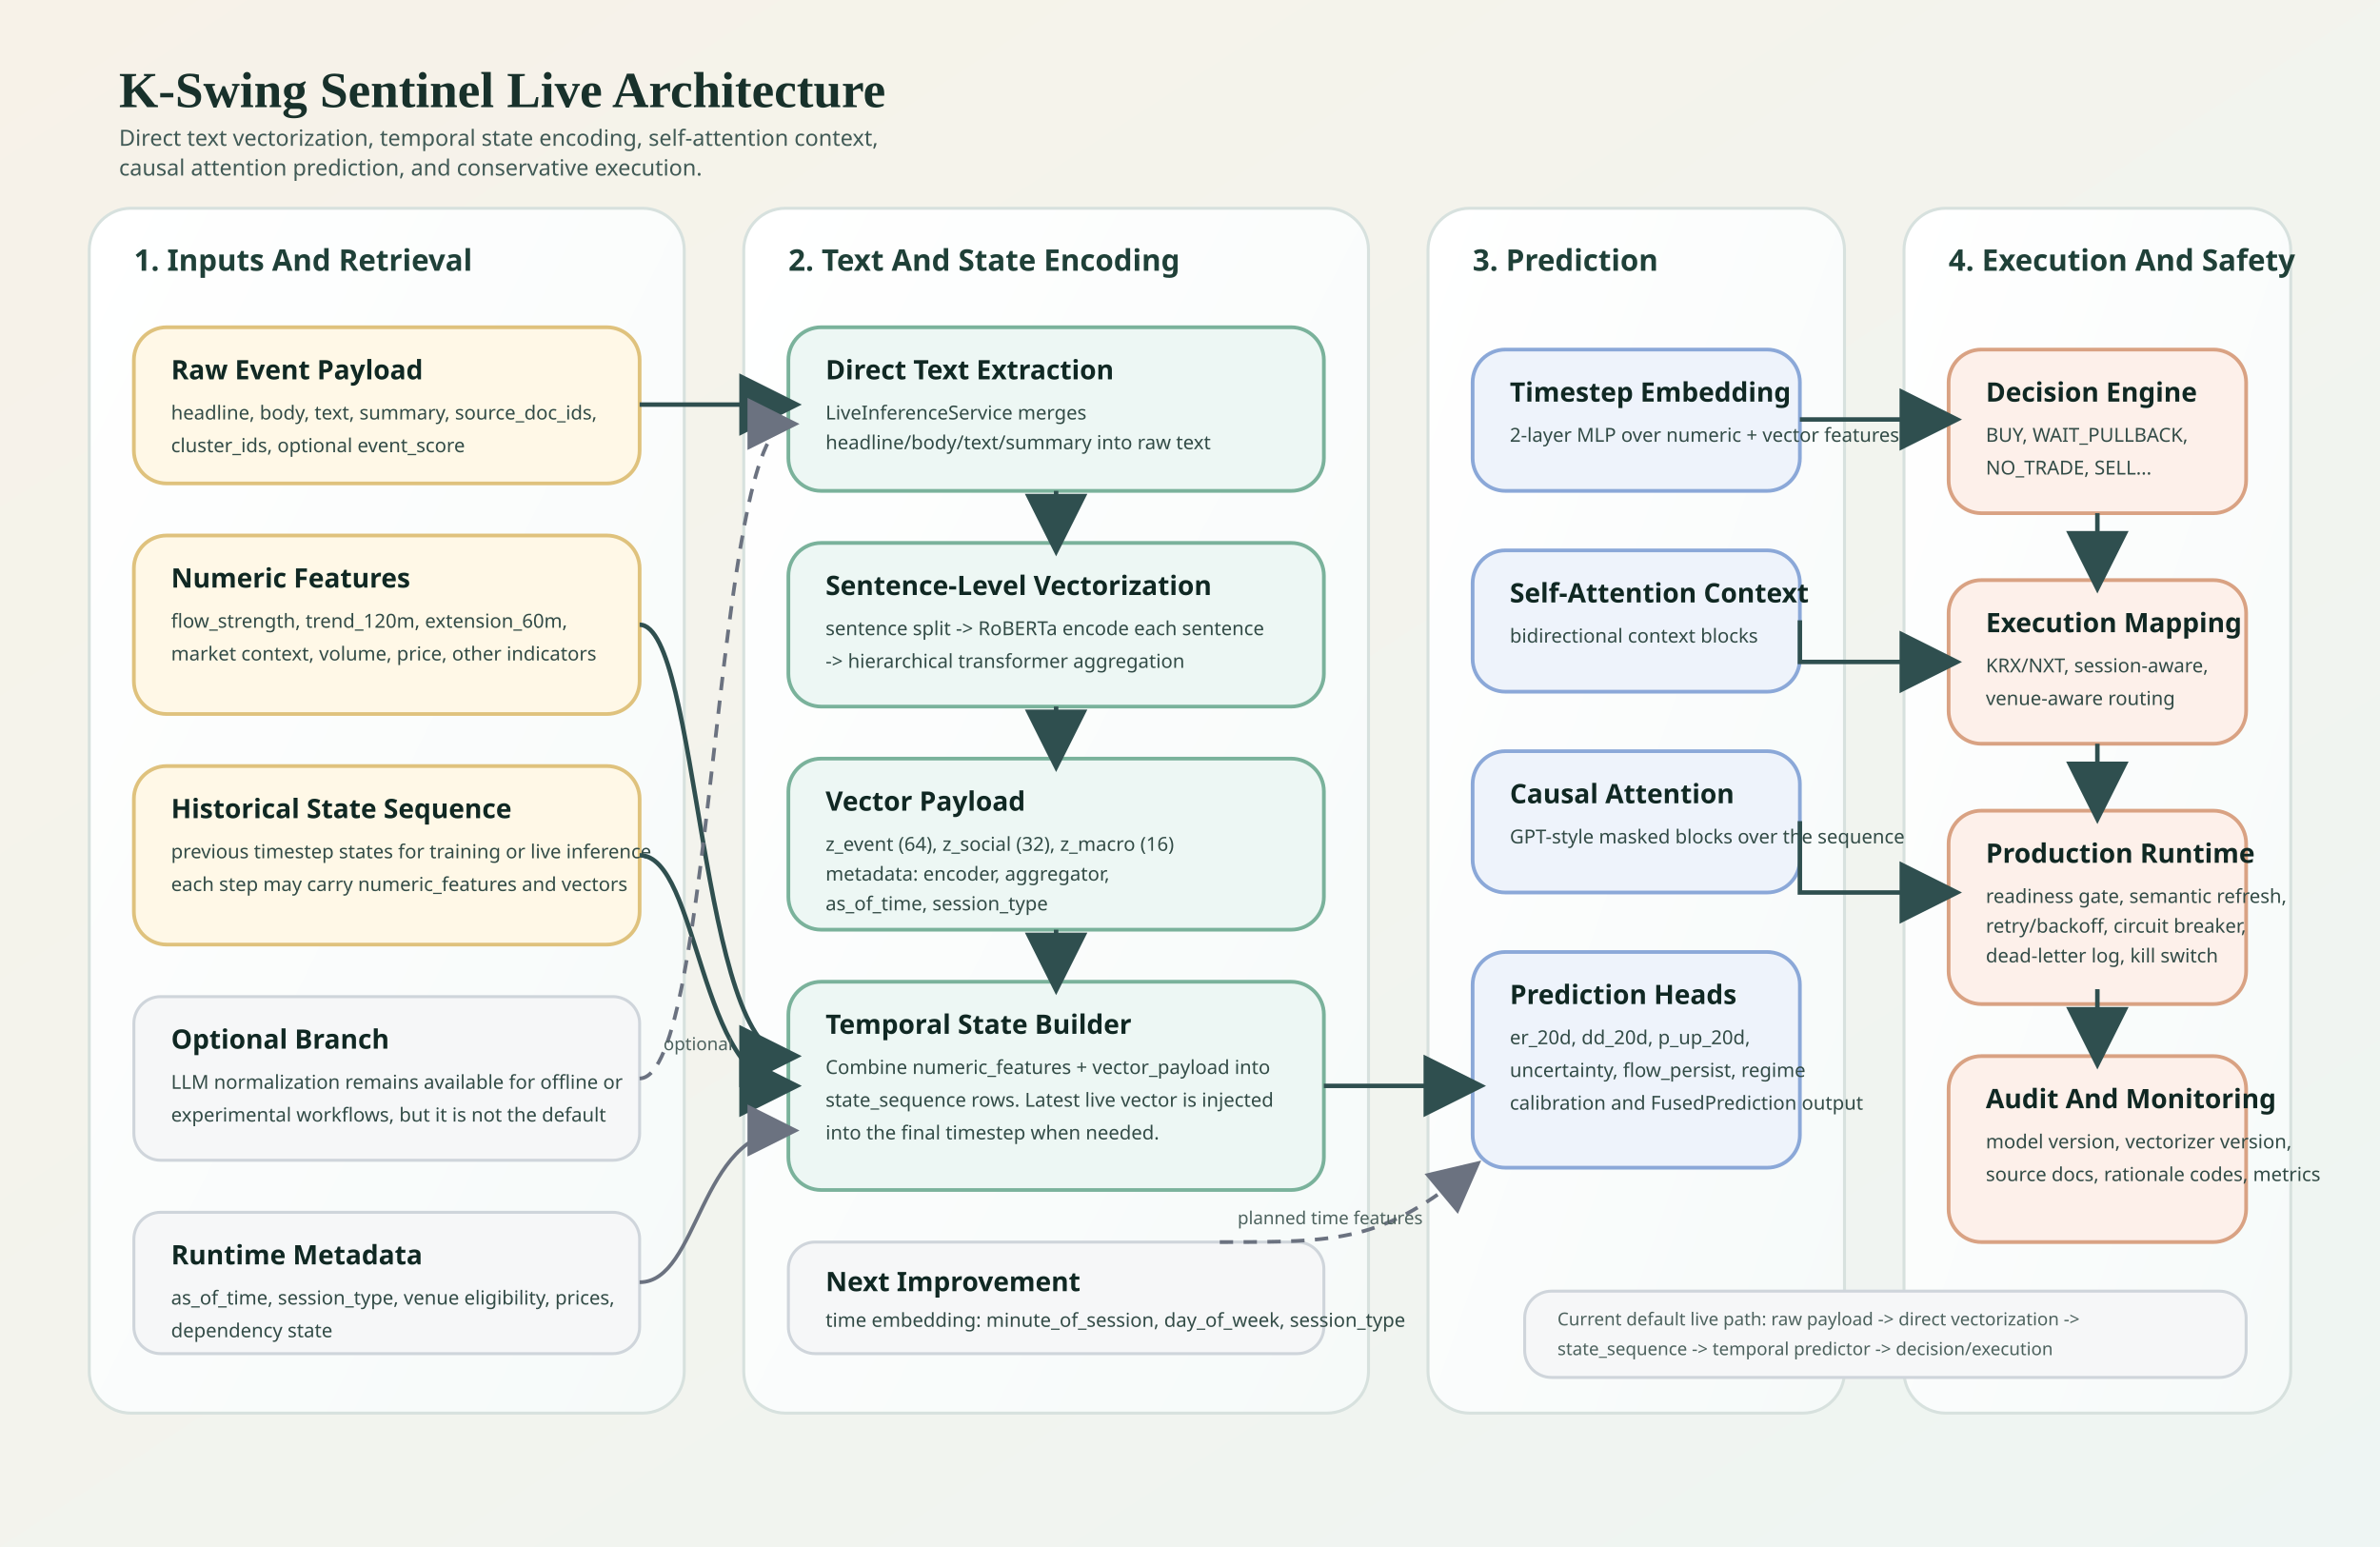
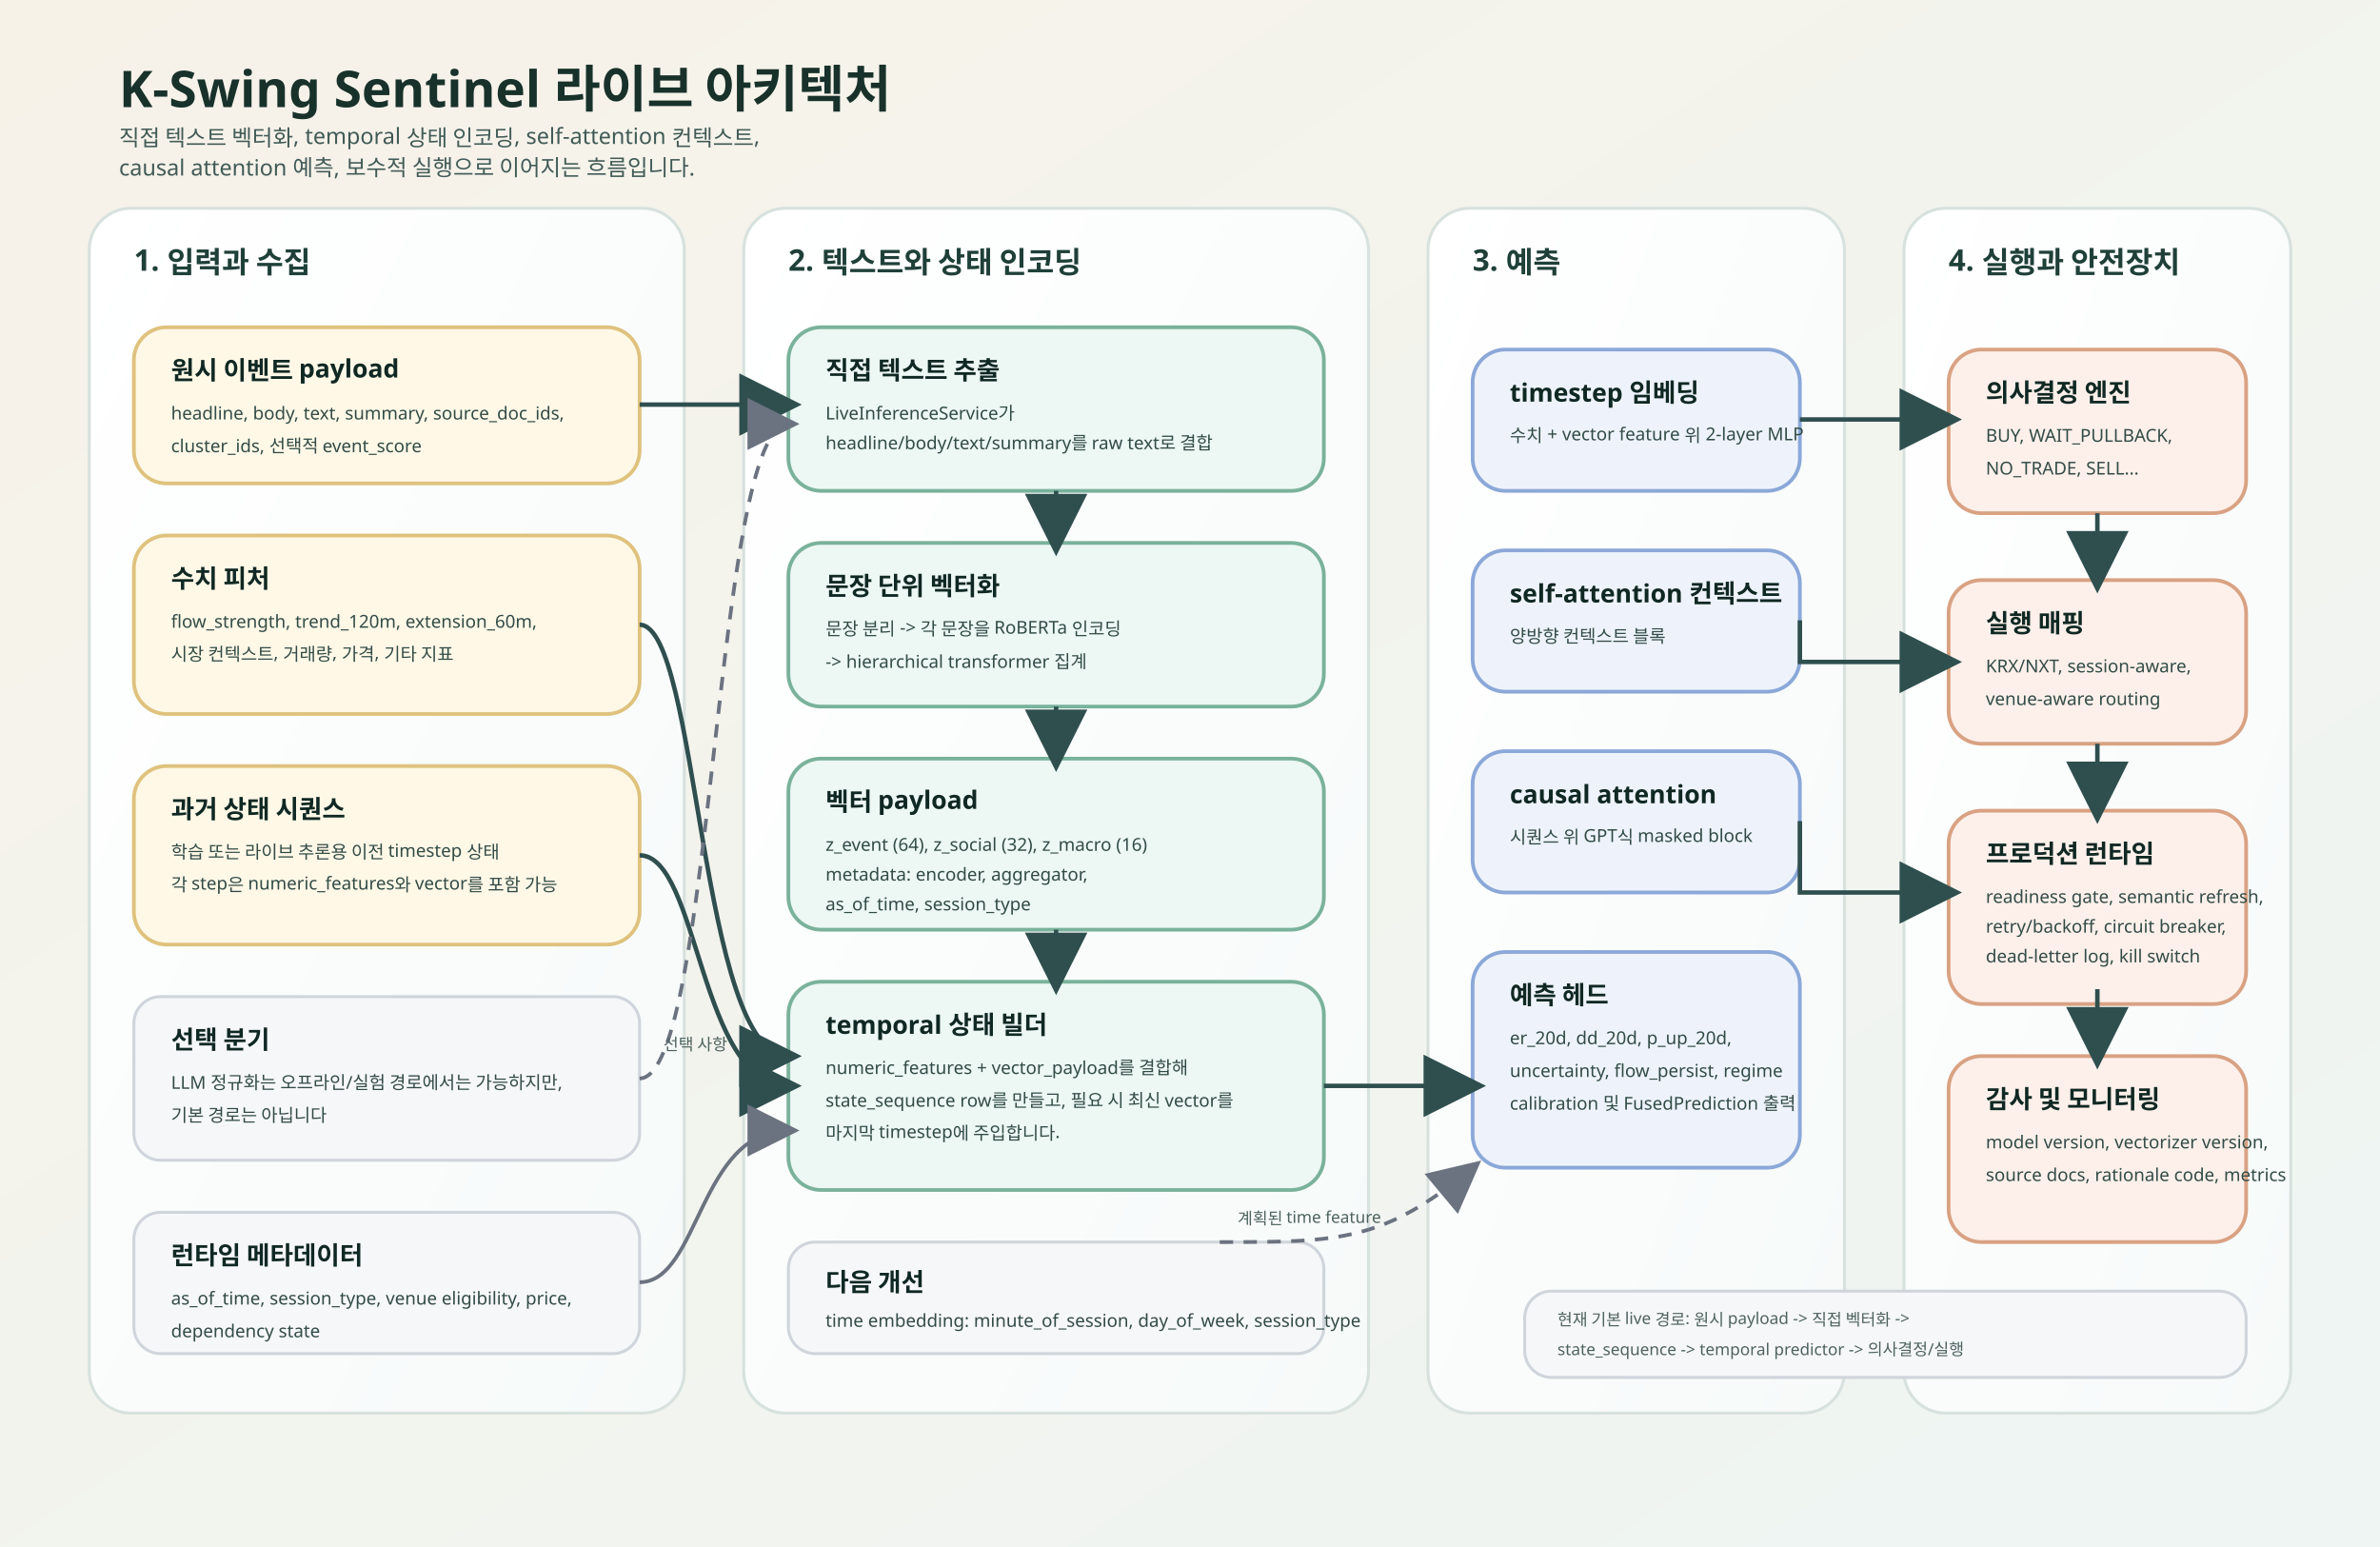
<svg xmlns="http://www.w3.org/2000/svg" width="1600" height="1040" viewBox="0 0 1600 1040" role="img" aria-labelledby="title desc">
  <defs>
    <linearGradient id="bg" x1="0%" y1="0%" x2="100%" y2="100%">
      <stop offset="0%" stop-color="#f7f2e8" />
      <stop offset="100%" stop-color="#eef5f3" />
    </linearGradient>
    <linearGradient id="panel" x1="0%" y1="0%" x2="100%" y2="100%">
      <stop offset="0%" stop-color="#ffffff" />
      <stop offset="100%" stop-color="#f6faf9" />
    </linearGradient>
    <marker id="arrow" markerWidth="14" markerHeight="14" refX="11" refY="7" orient="auto">
      <path d="M0,0 L14,7 L0,14 z" fill="#2f4f4f" />
    </marker>
    <marker id="arrowSoft" markerWidth="14" markerHeight="14" refX="11" refY="7" orient="auto">
      <path d="M0,0 L14,7 L0,14 z" fill="#6b7280" />
    </marker>
    <style>
-       .title { font: 700 34px Georgia, "Times New Roman", serif; fill: #18312b; }
-       .subtitle { font: 400 15px "Trebuchet MS", Verdana, sans-serif; fill: #415a56; }
-       .section { font: 700 20px "Trebuchet MS", Verdana, sans-serif; fill: #1f4038; }
-       .box-title { font: 700 18px "Trebuchet MS", Verdana, sans-serif; fill: #102823; }
-       .box-body { font: 400 13px "Trebuchet MS", Verdana, sans-serif; fill: #324b46; }
-       .small { font: 400 12px "Trebuchet MS", Verdana, sans-serif; fill: #4d625e; }
+       .title { font: 700 34px "Malgun Gothic", "Apple SD Gothic Neo", "Noto Sans KR", sans-serif; fill: #18312b; }
+       .subtitle { font: 400 15px "Malgun Gothic", "Apple SD Gothic Neo", "Noto Sans KR", sans-serif; fill: #415a56; }
+       .section { font: 700 20px "Malgun Gothic", "Apple SD Gothic Neo", "Noto Sans KR", sans-serif; fill: #1f4038; }
+       .box-title { font: 700 17px "Malgun Gothic", "Apple SD Gothic Neo", "Noto Sans KR", sans-serif; fill: #102823; }
+       .box-body { font: 400 12px "Malgun Gothic", "Apple SD Gothic Neo", "Noto Sans KR", sans-serif; fill: #324b46; }
+       .small { font: 400 11px "Malgun Gothic", "Apple SD Gothic Neo", "Noto Sans KR", sans-serif; fill: #4d625e; }
      .edge { stroke: #2f4f4f; stroke-width: 3; fill: none; marker-end: url(#arrow); }
      .edge-soft { stroke: #6b7280; stroke-width: 2.5; fill: none; marker-end: url(#arrowSoft); }
      .edge-dash { stroke: #6b7280; stroke-width: 2.5; fill: none; stroke-dasharray: 9 7; marker-end: url(#arrowSoft); }
      .panel { fill: url(#panel); stroke: #d7e1de; stroke-width: 2; rx: 28; }
      .input { fill: #fff8e7; stroke: #dfc27d; stroke-width: 2.5; rx: 22; }
      .process { fill: #edf7f4; stroke: #7ab29b; stroke-width: 2.5; rx: 22; }
      .predict { fill: #eef3fb; stroke: #8ba8d8; stroke-width: 2.5; rx: 22; }
      .decision { fill: #fdf0ea; stroke: #d9a283; stroke-width: 2.5; rx: 22; }
      .note { fill: #f6f7f8; stroke: #cfd5db; stroke-width: 2; rx: 18; }
    </style>
  </defs>
  <rect x="0" y="0" width="1600" height="1040" fill="url(#bg)" />
-   <text x="80" y="72" class="title">K-Swing Sentinel Live Architecture</text>
-   <text x="80" y="98" class="subtitle">Direct text vectorization, temporal state encoding, self-attention context,</text>
-   <text x="80" y="118" class="subtitle">causal attention prediction, and conservative execution.</text>
+   <text x="80" y="72" class="title">K-Swing Sentinel 라이브 아키텍처</text>
+   <text x="80" y="98" class="subtitle">직접 텍스트 벡터화, temporal 상태 인코딩, self-attention 컨텍스트,</text>
+   <text x="80" y="118" class="subtitle">causal attention 예측, 보수적 실행으로 이어지는 흐름입니다.</text>
  <rect x="60" y="140" width="400" height="810" class="panel" />
  <rect x="500" y="140" width="420" height="810" class="panel" />
  <rect x="960" y="140" width="280" height="810" class="panel" />
  <rect x="1280" y="140" width="260" height="810" class="panel" />
-   <text x="90" y="182" class="section">1. Inputs And Retrieval</text>
-   <text x="530" y="182" class="section">2. Text And State Encoding</text>
-   <text x="990" y="182" class="section">3. Prediction</text>
-   <text x="1310" y="182" class="section">4. Execution And Safety</text>
+   <text x="90" y="182" class="section">1. 입력과 수집</text>
+   <text x="530" y="182" class="section">2. 텍스트와 상태 인코딩</text>
+   <text x="990" y="182" class="section">3. 예측</text>
+   <text x="1310" y="182" class="section">4. 실행과 안전장치</text>
  <rect x="90" y="220" width="340" height="105" class="input" />
-   <text x="115" y="255" class="box-title">Raw Event Payload</text>
+   <text x="115" y="255" class="box-title">원시 이벤트 payload</text>
  <text x="115" y="282" class="box-body">headline, body, text, summary, source_doc_ids,</text>
-   <text x="115" y="304" class="box-body">cluster_ids, optional event_score</text>
+   <text x="115" y="304" class="box-body">cluster_ids, 선택적 event_score</text>
  <rect x="90" y="360" width="340" height="120" class="input" />
-   <text x="115" y="395" class="box-title">Numeric Features</text>
+   <text x="115" y="395" class="box-title">수치 피처</text>
  <text x="115" y="422" class="box-body">flow_strength, trend_120m, extension_60m,</text>
-   <text x="115" y="444" class="box-body">market context, volume, price, other indicators</text>
+   <text x="115" y="444" class="box-body">시장 컨텍스트, 거래량, 가격, 기타 지표</text>
  <rect x="90" y="515" width="340" height="120" class="input" />
-   <text x="115" y="550" class="box-title">Historical State Sequence</text>
-   <text x="115" y="577" class="box-body">previous timestep states for training or live inference</text>
-   <text x="115" y="599" class="box-body">each step may carry numeric_features and vectors</text>
+   <text x="115" y="550" class="box-title">과거 상태 시퀀스</text>
+   <text x="115" y="577" class="box-body">학습 또는 라이브 추론용 이전 timestep 상태</text>
+   <text x="115" y="599" class="box-body">각 step은 numeric_features와 vector를 포함 가능</text>
  <rect x="90" y="670" width="340" height="110" class="note" />
-   <text x="115" y="705" class="box-title">Optional Branch</text>
-   <text x="115" y="732" class="box-body">LLM normalization remains available for offline or</text>
-   <text x="115" y="754" class="box-body">experimental workflows, but it is not the default</text>
+   <text x="115" y="705" class="box-title">선택 분기</text>
+   <text x="115" y="732" class="box-body">LLM 정규화는 오프라인/실험 경로에서는 가능하지만,</text>
+   <text x="115" y="754" class="box-body">기본 경로는 아닙니다</text>
  <rect x="90" y="815" width="340" height="95" class="note" />
-   <text x="115" y="850" class="box-title">Runtime Metadata</text>
-   <text x="115" y="877" class="box-body">as_of_time, session_type, venue eligibility, prices,</text>
+   <text x="115" y="850" class="box-title">런타임 메타데이터</text>
+   <text x="115" y="877" class="box-body">as_of_time, session_type, venue eligibility, price,</text>
  <text x="115" y="899" class="box-body">dependency state</text>
  <rect x="530" y="220" width="360" height="110" class="process" />
-   <text x="555" y="255" class="box-title">Direct Text Extraction</text>
-   <text x="555" y="282" class="box-body">LiveInferenceService merges</text>
-   <text x="555" y="302" class="box-body">headline/body/text/summary into raw text</text>
+   <text x="555" y="255" class="box-title">직접 텍스트 추출</text>
+   <text x="555" y="282" class="box-body">LiveInferenceService가</text>
+   <text x="555" y="302" class="box-body">headline/body/text/summary를 raw text로 결합</text>
  <rect x="530" y="365" width="360" height="110" class="process" />
-   <text x="555" y="400" class="box-title">Sentence-Level Vectorization</text>
-   <text x="555" y="427" class="box-body">sentence split -&gt; RoBERTa encode each sentence</text>
-   <text x="555" y="449" class="box-body">-&gt; hierarchical transformer aggregation</text>
+   <text x="555" y="400" class="box-title">문장 단위 벡터화</text>
+   <text x="555" y="427" class="box-body">문장 분리 -&gt; 각 문장을 RoBERTa 인코딩</text>
+   <text x="555" y="449" class="box-body">-&gt; hierarchical transformer 집계</text>
  <rect x="530" y="510" width="360" height="115" class="process" />
-   <text x="555" y="545" class="box-title">Vector Payload</text>
+   <text x="555" y="545" class="box-title">벡터 payload</text>
  <text x="555" y="572" class="box-body">z_event (64), z_social (32), z_macro (16)</text>
  <text x="555" y="592" class="box-body">metadata: encoder, aggregator,</text>
  <text x="555" y="612" class="box-body">as_of_time, session_type</text>
  <rect x="530" y="660" width="360" height="140" class="process" />
-   <text x="555" y="695" class="box-title">Temporal State Builder</text>
-   <text x="555" y="722" class="box-body">Combine numeric_features + vector_payload into</text>
-   <text x="555" y="744" class="box-body">state_sequence rows. Latest live vector is injected</text>
-   <text x="555" y="766" class="box-body">into the final timestep when needed.</text>
+   <text x="555" y="695" class="box-title">temporal 상태 빌더</text>
+   <text x="555" y="722" class="box-body">numeric_features + vector_payload를 결합해</text>
+   <text x="555" y="744" class="box-body">state_sequence row를 만들고, 필요 시 최신 vector를</text>
+   <text x="555" y="766" class="box-body">마지막 timestep에 주입합니다.</text>
  <rect x="530" y="835" width="360" height="75" class="note" />
-   <text x="555" y="868" class="box-title">Next Improvement</text>
+   <text x="555" y="868" class="box-title">다음 개선</text>
  <text x="555" y="892" class="box-body">time embedding: minute_of_session, day_of_week, session_type</text>
  <rect x="990" y="235" width="220" height="95" class="predict" />
-   <text x="1015" y="270" class="box-title">Timestep Embedding</text>
-   <text x="1015" y="297" class="box-body">2-layer MLP over numeric + vector features</text>
+   <text x="1015" y="270" class="box-title">timestep 임베딩</text>
+   <text x="1015" y="297" class="box-body">수치 + vector feature 위 2-layer MLP</text>
  <rect x="990" y="370" width="220" height="95" class="predict" />
-   <text x="1015" y="405" class="box-title">Self-Attention Context</text>
-   <text x="1015" y="432" class="box-body">bidirectional context blocks</text>
+   <text x="1015" y="405" class="box-title">self-attention 컨텍스트</text>
+   <text x="1015" y="432" class="box-body">양방향 컨텍스트 블록</text>
  <rect x="990" y="505" width="220" height="95" class="predict" />
-   <text x="1015" y="540" class="box-title">Causal Attention</text>
-   <text x="1015" y="567" class="box-body">GPT-style masked blocks over the sequence</text>
+   <text x="1015" y="540" class="box-title">causal attention</text>
+   <text x="1015" y="567" class="box-body">시퀀스 위 GPT식 masked block</text>
  <rect x="990" y="640" width="220" height="145" class="predict" />
-   <text x="1015" y="675" class="box-title">Prediction Heads</text>
+   <text x="1015" y="675" class="box-title">예측 헤드</text>
  <text x="1015" y="702" class="box-body">er_20d, dd_20d, p_up_20d,</text>
  <text x="1015" y="724" class="box-body">uncertainty, flow_persist, regime</text>
-   <text x="1015" y="746" class="box-body">calibration and FusedPrediction output</text>
+   <text x="1015" y="746" class="box-body">calibration 및 FusedPrediction 출력</text>
  <rect x="1310" y="235" width="200" height="110" class="decision" />
-   <text x="1335" y="270" class="box-title">Decision Engine</text>
+   <text x="1335" y="270" class="box-title">의사결정 엔진</text>
  <text x="1335" y="297" class="box-body">BUY, WAIT_PULLBACK,</text>
  <text x="1335" y="319" class="box-body">NO_TRADE, SELL...</text>
  <rect x="1310" y="390" width="200" height="110" class="decision" />
-   <text x="1335" y="425" class="box-title">Execution Mapping</text>
+   <text x="1335" y="425" class="box-title">실행 매핑</text>
  <text x="1335" y="452" class="box-body">KRX/NXT, session-aware,</text>
  <text x="1335" y="474" class="box-body">venue-aware routing</text>
  <rect x="1310" y="545" width="200" height="130" class="decision" />
-   <text x="1335" y="580" class="box-title">Production Runtime</text>
+   <text x="1335" y="580" class="box-title">프로덕션 런타임</text>
  <text x="1335" y="607" class="box-body">readiness gate, semantic refresh,</text>
  <text x="1335" y="627" class="box-body">retry/backoff, circuit breaker,</text>
  <text x="1335" y="647" class="box-body">dead-letter log, kill switch</text>
  <rect x="1310" y="710" width="200" height="125" class="decision" />
-   <text x="1335" y="745" class="box-title">Audit And Monitoring</text>
+   <text x="1335" y="745" class="box-title">감사 및 모니터링</text>
  <text x="1335" y="772" class="box-body">model version, vectorizer version,</text>
-   <text x="1335" y="794" class="box-body">source docs, rationale codes, metrics</text>
+   <text x="1335" y="794" class="box-body">source docs, rationale code, metrics</text>
  <path d="M430 272 L530 272" class="edge" />
  <path d="M710 330 L710 365" class="edge" />
  <path d="M710 475 L710 510" class="edge" />
  <path d="M710 625 L710 660" class="edge" />
  <path d="M890 730 L990 730" class="edge" />
  <path d="M430 420 C470 420, 470 710, 530 710" class="edge" />
  <path d="M430 575 C470 575, 470 730, 530 730" class="edge" />
  <path d="M430 862 C470 862, 470 760, 530 760" class="edge-soft" />
  <path d="M1210 282 L1310 282" class="edge" />
  <path d="M1210 417 L1210 445 L1310 445" class="edge" />
  <path d="M1210 552 L1210 600 L1310 600" class="edge" />
  <path d="M1410 345 L1410 390" class="edge" />
  <path d="M1410 500 L1410 545" class="edge" />
  <path d="M1410 665 L1410 710" class="edge" />
  <path d="M430 725 C480 725, 480 285, 530 285" class="edge-dash" />
-   <text x="446" y="706" class="small">optional</text>
+   <text x="446" y="706" class="small">선택 사항</text>
  <path d="M820 835 C900 835, 930 835, 990 785" class="edge-dash" />
-   <text x="832" y="823" class="small">planned time features</text>
+   <text x="832" y="823" class="small">계획된 time feature</text>
  <rect x="1025" y="868" width="485" height="58" class="note" />
-   <text x="1047" y="891" class="small">Current default live path: raw payload -&gt; direct vectorization -&gt;</text>
-   <text x="1047" y="911" class="small">state_sequence -&gt; temporal predictor -&gt; decision/execution</text>
+   <text x="1047" y="891" class="small">현재 기본 live 경로: 원시 payload -&gt; 직접 벡터화 -&gt;</text>
+   <text x="1047" y="911" class="small">state_sequence -&gt; temporal predictor -&gt; 의사결정/실행</text>
</svg>
